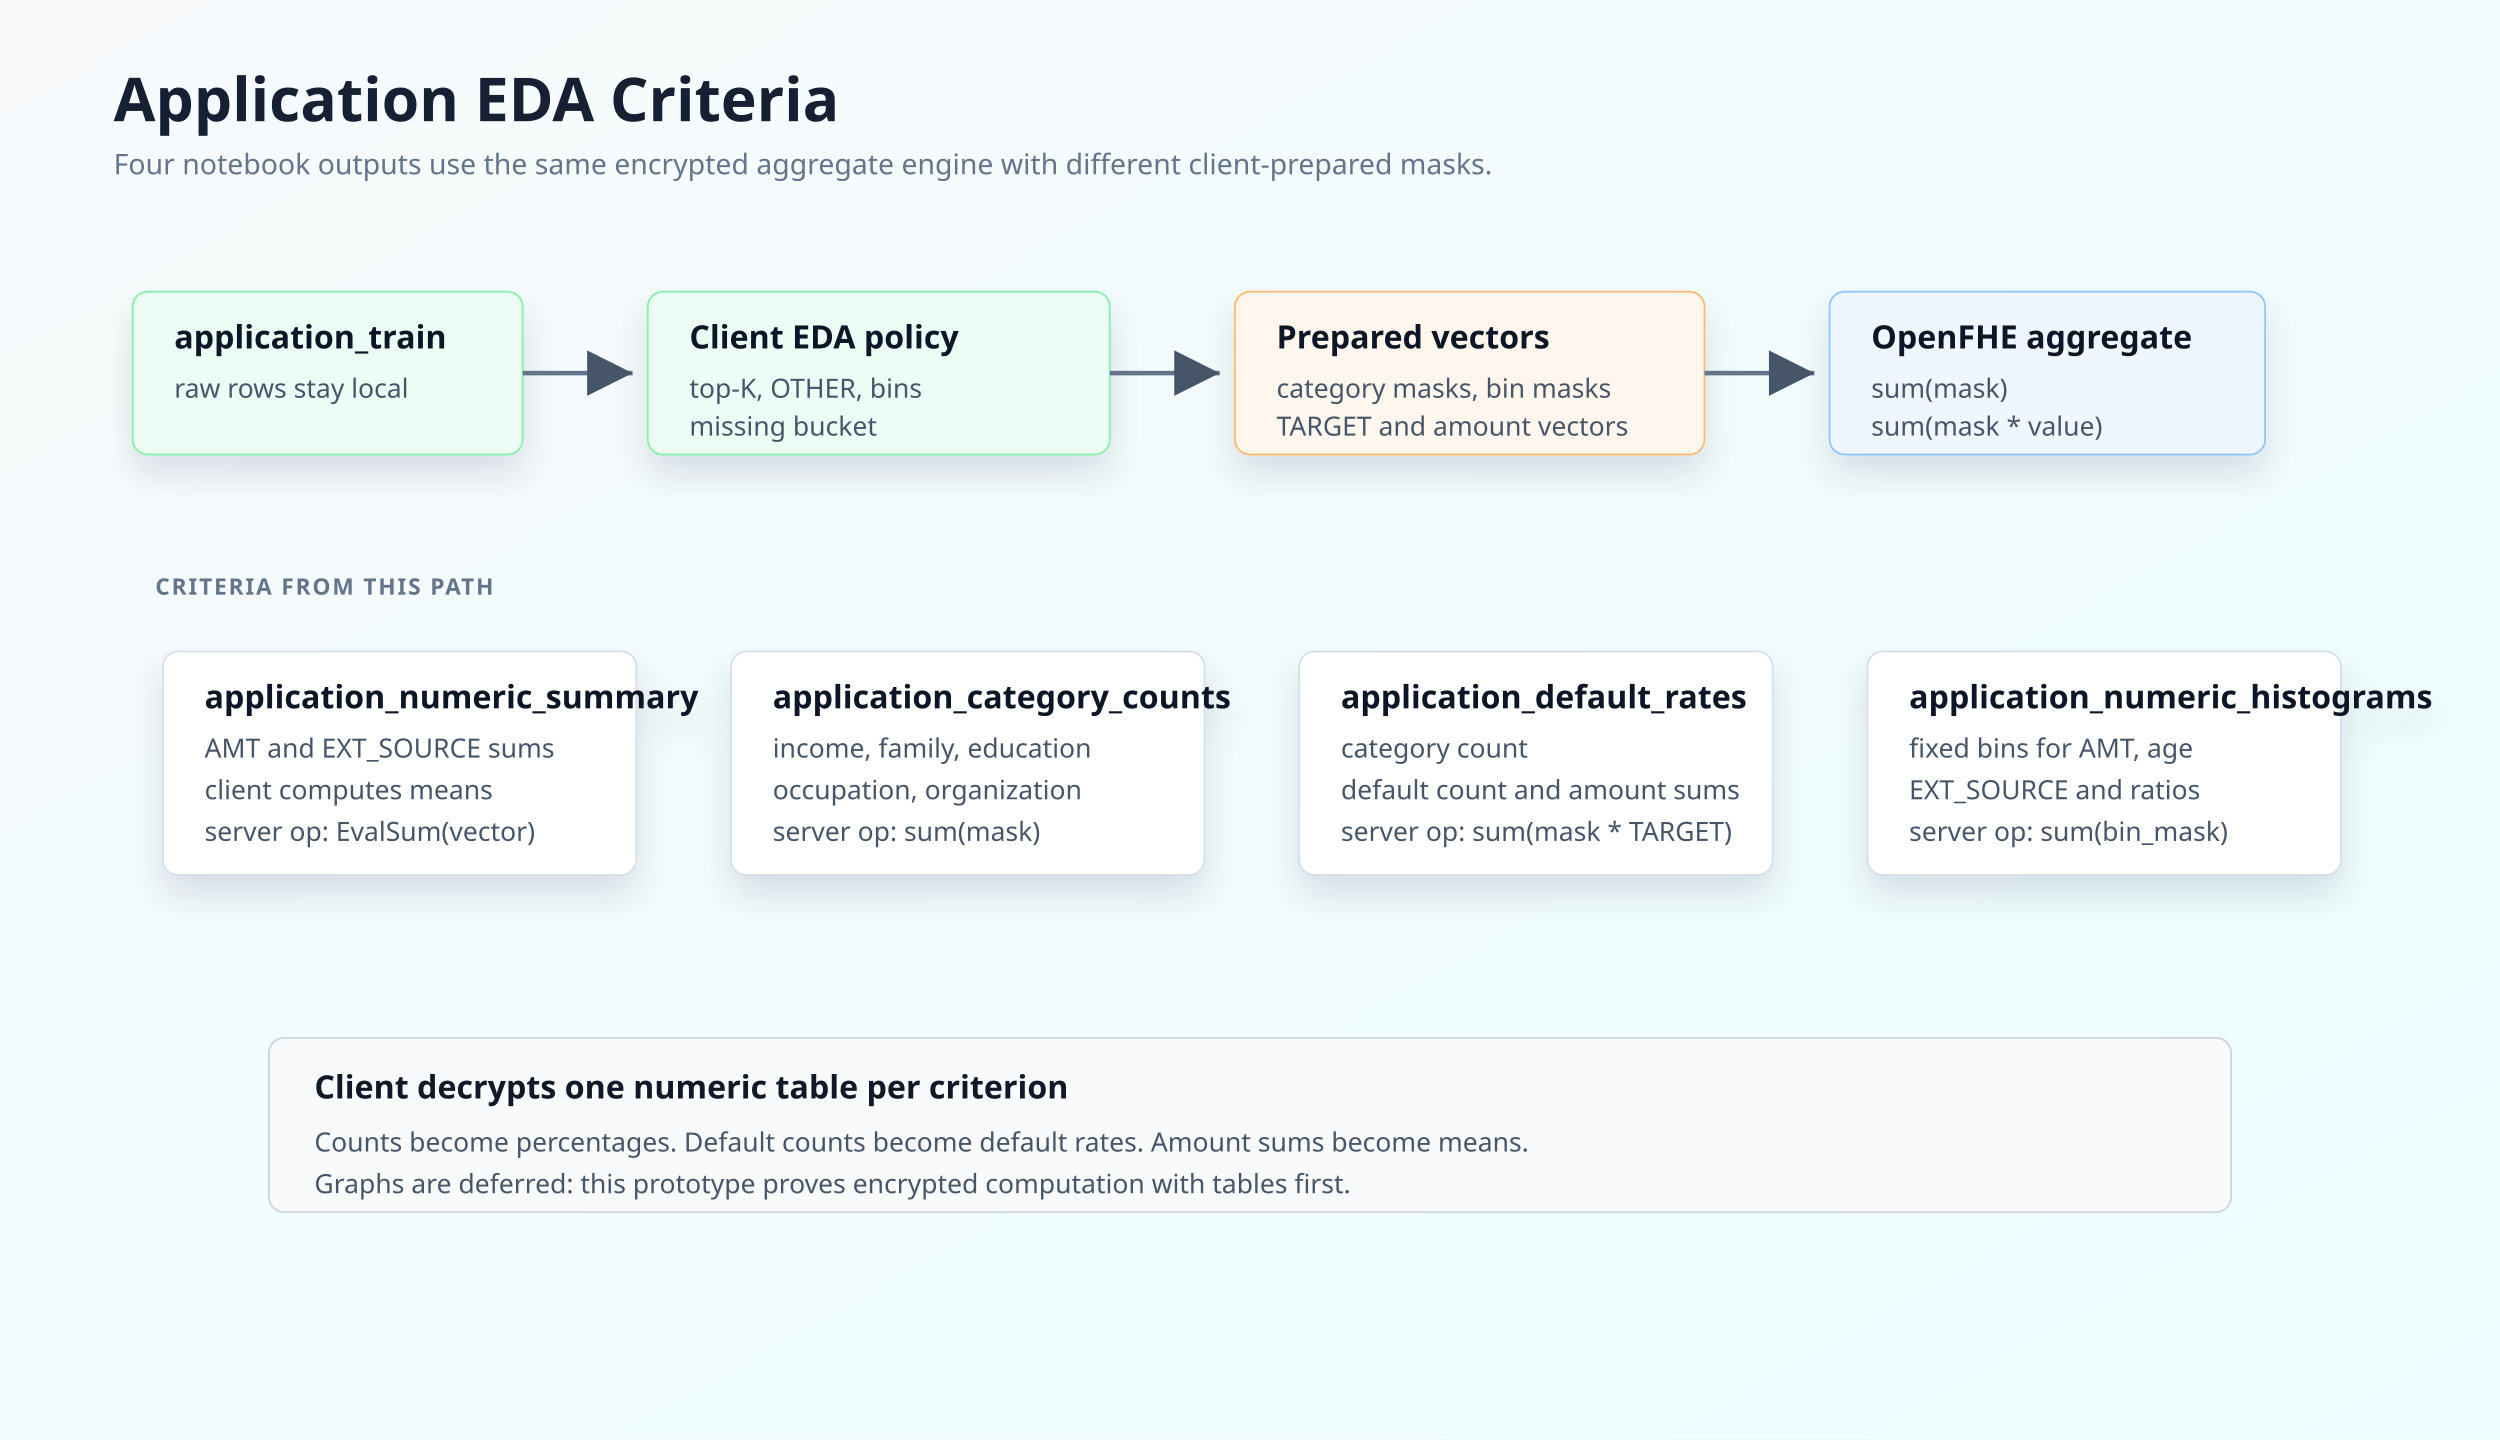
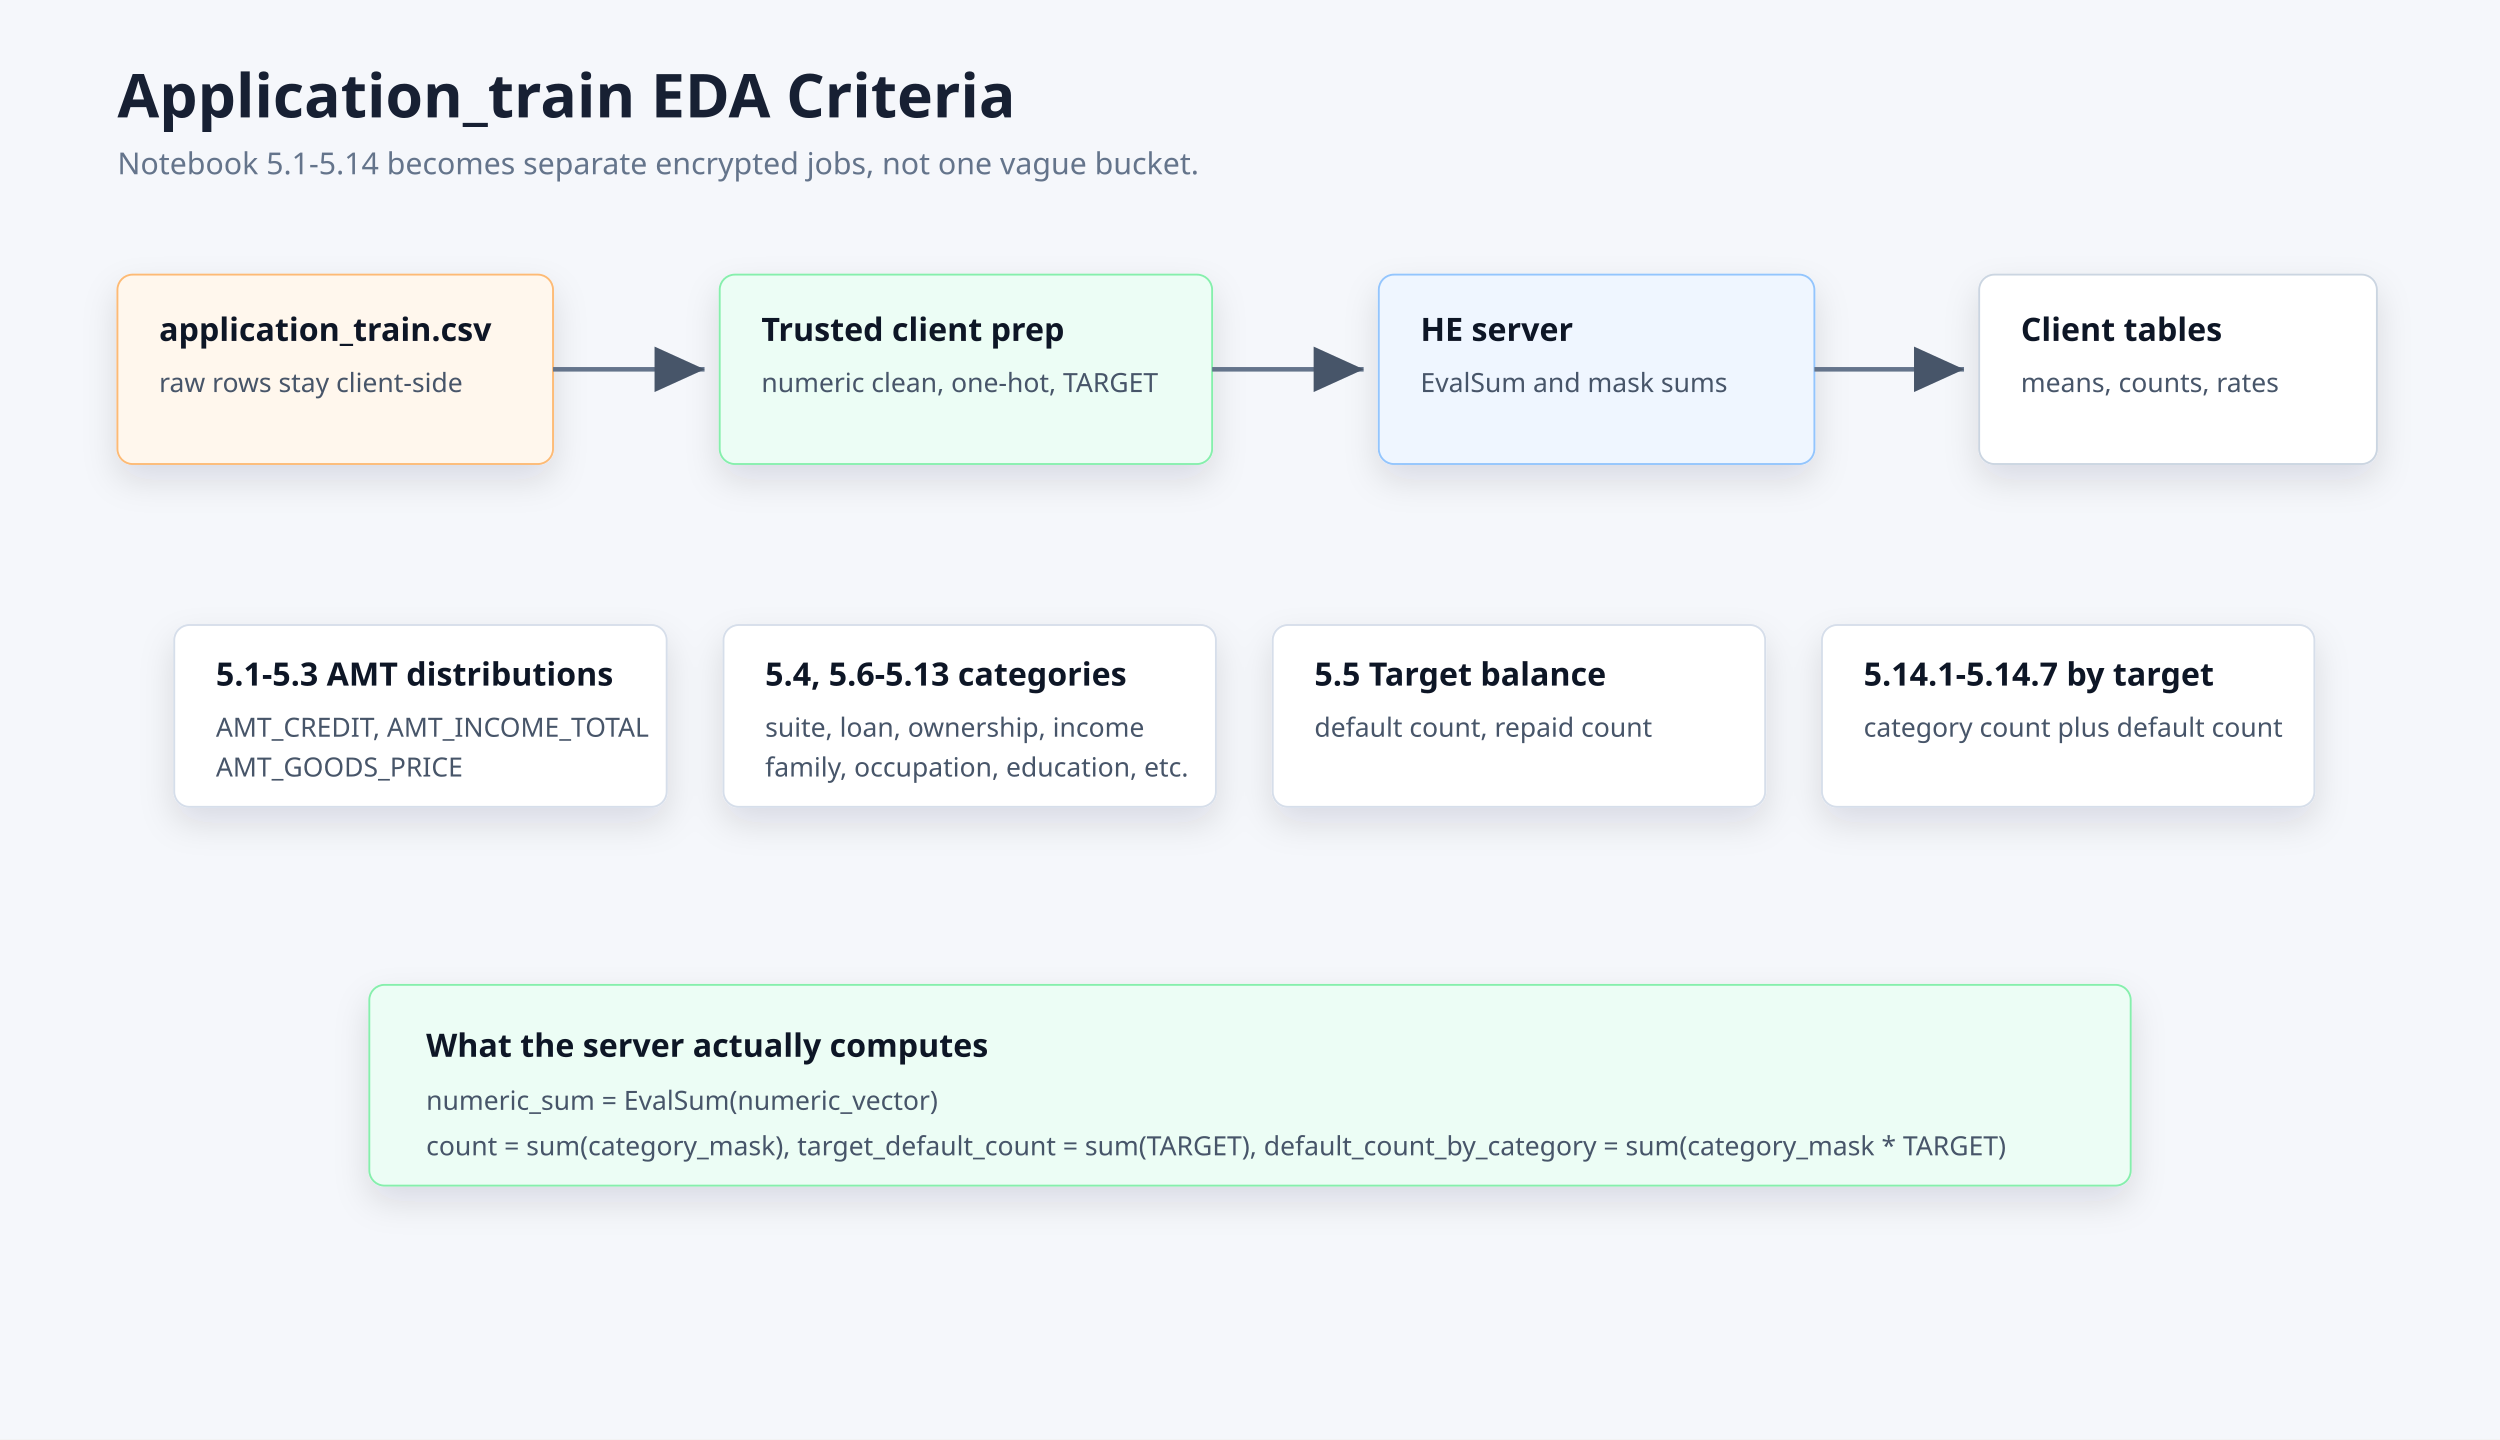
<svg xmlns="http://www.w3.org/2000/svg" width="1320" height="760" viewBox="0 0 1320 760" role="img" aria-labelledby="title desc">
  <defs>
-     <linearGradient id="bg" x1="0" x2="1" y1="0" y2="1">
-       <stop offset="0%" stop-color="#f8fafc" />
-       <stop offset="100%" stop-color="#ecfeff" />
-     </linearGradient>
-     <filter id="shadow" x="-10%" y="-15%" width="120%" height="140%">
-       <feDropShadow dx="0" dy="10" stdDeviation="9" flood-color="#0f172a" flood-opacity=".12" />
+     <filter id="shadow" x="-10%" y="-20%" width="120%" height="150%">
+       <feDropShadow dx="0" dy="8" stdDeviation="9" flood-color="#0f172a" flood-opacity=".12" />
    </filter>
-     <marker id="arrow" markerWidth="14" markerHeight="14" refX="10" refY="5" orient="auto">
-       <path d="M0,0 L10,5 L0,10 Z" fill="#475569" />
+     <marker id="arrow" markerWidth="14" markerHeight="14" refX="11" refY="5" orient="auto">
+       <path d="M0,0 L11,5 L0,10 Z" fill="#475569" />
    </marker>
-     <style>.title{font:800 32px ui-sans-serif,system-ui;fill:#172033}.sub{font:400 15px ui-sans-serif,system-ui;fill:#64748b}.h{font:800 17px ui-sans-serif,system-ui;fill:#111827}.t{font:500 14px ui-sans-serif,system-ui;fill:#475569}.small{font:800 12px ui-sans-serif,system-ui;letter-spacing:.08em;fill:#64748b}.line{stroke:#64748b;stroke-width:2.4;fill:none;marker-end:url(#arrow)}</style>
+     <style>.title{font:800 32px ui-sans-serif,system-ui;fill:#172033}.sub{font:400 16px ui-sans-serif,system-ui;fill:#64748b}.h{font:800 17px ui-sans-serif,system-ui;fill:#111827}.t{font:500 14px ui-sans-serif,system-ui;fill:#475569}.line{stroke:#64748b;stroke-width:2.4;fill:none;marker-end:url(#arrow)}</style>
  </defs>
-   <rect width="1320" height="760" fill="url(#bg)" />
-   <text class="title" x="60" y="64">Application EDA Criteria</text>
-   <text class="sub" x="60" y="92">Four notebook outputs use the same encrypted aggregate engine with different client-prepared masks.</text>
+   <rect width="1320" height="760" fill="#f5f7fb" />
+   <text class="title" x="62" y="62">Application_train EDA Criteria</text>
+   <text class="sub" x="62" y="92">Notebook 5.1-5.14 becomes separate encrypted jobs, not one vague bucket.</text>
  <g filter="url(#shadow)">
-     <rect x="70" y="154" width="206" height="86" rx="8" fill="#ecfdf5" stroke="#86efac" />
-     <text class="h" x="92" y="184">application_train</text>
-     <text class="t" x="92" y="210">raw rows stay local</text>
-     <rect x="342" y="154" width="244" height="86" rx="8" fill="#ecfdf5" stroke="#86efac" />
-     <text class="h" x="364" y="184">Client EDA policy</text>
-     <text class="t" x="364" y="210">top-K, OTHER, bins</text>
-     <text class="t" x="364" y="230">missing bucket</text>
-     <rect x="652" y="154" width="248" height="86" rx="8" fill="#fff7ed" stroke="#fdba74" />
-     <text class="h" x="674" y="184">Prepared vectors</text>
-     <text class="t" x="674" y="210">category masks, bin masks</text>
-     <text class="t" x="674" y="230">TARGET and amount vectors</text>
-     <rect x="966" y="154" width="230" height="86" rx="8" fill="#eff6ff" stroke="#93c5fd" />
-     <text class="h" x="988" y="184">OpenFHE aggregate</text>
-     <text class="t" x="988" y="210">sum(mask)</text>
-     <text class="t" x="988" y="230">sum(mask * value)</text>
+     <rect x="62" y="145" width="230" height="100" rx="8" fill="#fff7ed" stroke="#fdba74" />
+     <text class="h" x="84" y="180">application_train.csv</text>
+     <text class="t" x="84" y="207">raw rows stay client-side</text>
+     <rect x="380" y="145" width="260" height="100" rx="8" fill="#ecfdf5" stroke="#86efac" />
+     <text class="h" x="402" y="180">Trusted client prep</text>
+     <text class="t" x="402" y="207">numeric clean, one-hot, TARGET</text>
+     <rect x="728" y="145" width="230" height="100" rx="8" fill="#eff6ff" stroke="#93c5fd" />
+     <text class="h" x="750" y="180">HE server</text>
+     <text class="t" x="750" y="207">EvalSum and mask sums</text>
+     <rect x="1045" y="145" width="210" height="100" rx="8" fill="#ffffff" stroke="#cbd5e1" />
+     <text class="h" x="1067" y="180">Client tables</text>
+     <text class="t" x="1067" y="207">means, counts, rates</text>
  </g>
-   <path class="line" d="M276 197 H334" />
-   <path class="line" d="M586 197 H644" />
-   <path class="line" d="M900 197 H958" />
-   <text class="small" x="82" y="314">CRITERIA FROM THIS PATH</text>
+   <path class="line" d="M292 195 H372" />
+   <path class="line" d="M640 195 H720" />
+   <path class="line" d="M958 195 H1037" />
  <g filter="url(#shadow)">
-     <rect x="86" y="344" width="250" height="118" rx="8" fill="#ffffff" stroke="#d6deea" />
-     <text class="h" x="108" y="374">application_numeric_summary</text>
-     <text class="t" x="108" y="400">AMT and EXT_SOURCE sums</text>
-     <text class="t" x="108" y="422">client computes means</text>
-     <text class="t" x="108" y="444">server op: EvalSum(vector)</text>
-     <rect x="386" y="344" width="250" height="118" rx="8" fill="#ffffff" stroke="#d6deea" />
-     <text class="h" x="408" y="374">application_category_counts</text>
-     <text class="t" x="408" y="400">income, family, education</text>
-     <text class="t" x="408" y="422">occupation, organization</text>
-     <text class="t" x="408" y="444">server op: sum(mask)</text>
-     <rect x="686" y="344" width="250" height="118" rx="8" fill="#ffffff" stroke="#d6deea" />
-     <text class="h" x="708" y="374">application_default_rates</text>
-     <text class="t" x="708" y="400">category count</text>
-     <text class="t" x="708" y="422">default count and amount sums</text>
-     <text class="t" x="708" y="444">server op: sum(mask * TARGET)</text>
-     <rect x="986" y="344" width="250" height="118" rx="8" fill="#ffffff" stroke="#d6deea" />
-     <text class="h" x="1008" y="374">application_numeric_histograms</text>
-     <text class="t" x="1008" y="400">fixed bins for AMT, age</text>
-     <text class="t" x="1008" y="422">EXT_SOURCE and ratios</text>
-     <text class="t" x="1008" y="444">server op: sum(bin_mask)</text>
+     <rect x="92" y="330" width="260" height="96" rx="8" fill="#ffffff" stroke="#d6deea" />
+     <text class="h" x="114" y="362">5.1-5.3 AMT distributions</text>
+     <text class="t" x="114" y="389">AMT_CREDIT, AMT_INCOME_TOTAL</text>
+     <text class="t" x="114" y="410">AMT_GOODS_PRICE</text>
+     <rect x="382" y="330" width="260" height="96" rx="8" fill="#ffffff" stroke="#d6deea" />
+     <text class="h" x="404" y="362">5.4, 5.6-5.13 categories</text>
+     <text class="t" x="404" y="389">suite, loan, ownership, income</text>
+     <text class="t" x="404" y="410">family, occupation, education, etc.</text>
+     <rect x="672" y="330" width="260" height="96" rx="8" fill="#ffffff" stroke="#d6deea" />
+     <text class="h" x="694" y="362">5.5 Target balance</text>
+     <text class="t" x="694" y="389">default count, repaid count</text>
+     <rect x="962" y="330" width="260" height="96" rx="8" fill="#ffffff" stroke="#d6deea" />
+     <text class="h" x="984" y="362">5.14.1-5.14.7 by target</text>
+     <text class="t" x="984" y="389">category count plus default count</text>
  </g>
-   <rect x="142" y="548" width="1036" height="92" rx="8" fill="#f8fafc" stroke="#cbd5e1" />
-   <text class="h" x="166" y="580">Client decrypts one numeric table per criterion</text>
-   <text class="t" x="166" y="608">Counts become percentages. Default counts become default rates. Amount sums become means.</text>
-   <text class="t" x="166" y="630">Graphs are deferred: this prototype proves encrypted computation with tables first.</text>
+   <g filter="url(#shadow)">
+     <rect x="195" y="520" width="930" height="106" rx="8" fill="#ecfdf5" stroke="#86efac" />
+     <text class="h" x="225" y="558">What the server actually computes</text>
+     <text class="t" x="225" y="586">numeric_sum = EvalSum(numeric_vector)</text>
+     <text class="t" x="225" y="610">count = sum(category_mask), target_default_count = sum(TARGET), default_count_by_category = sum(category_mask * TARGET)</text>
+   </g>
</svg>
